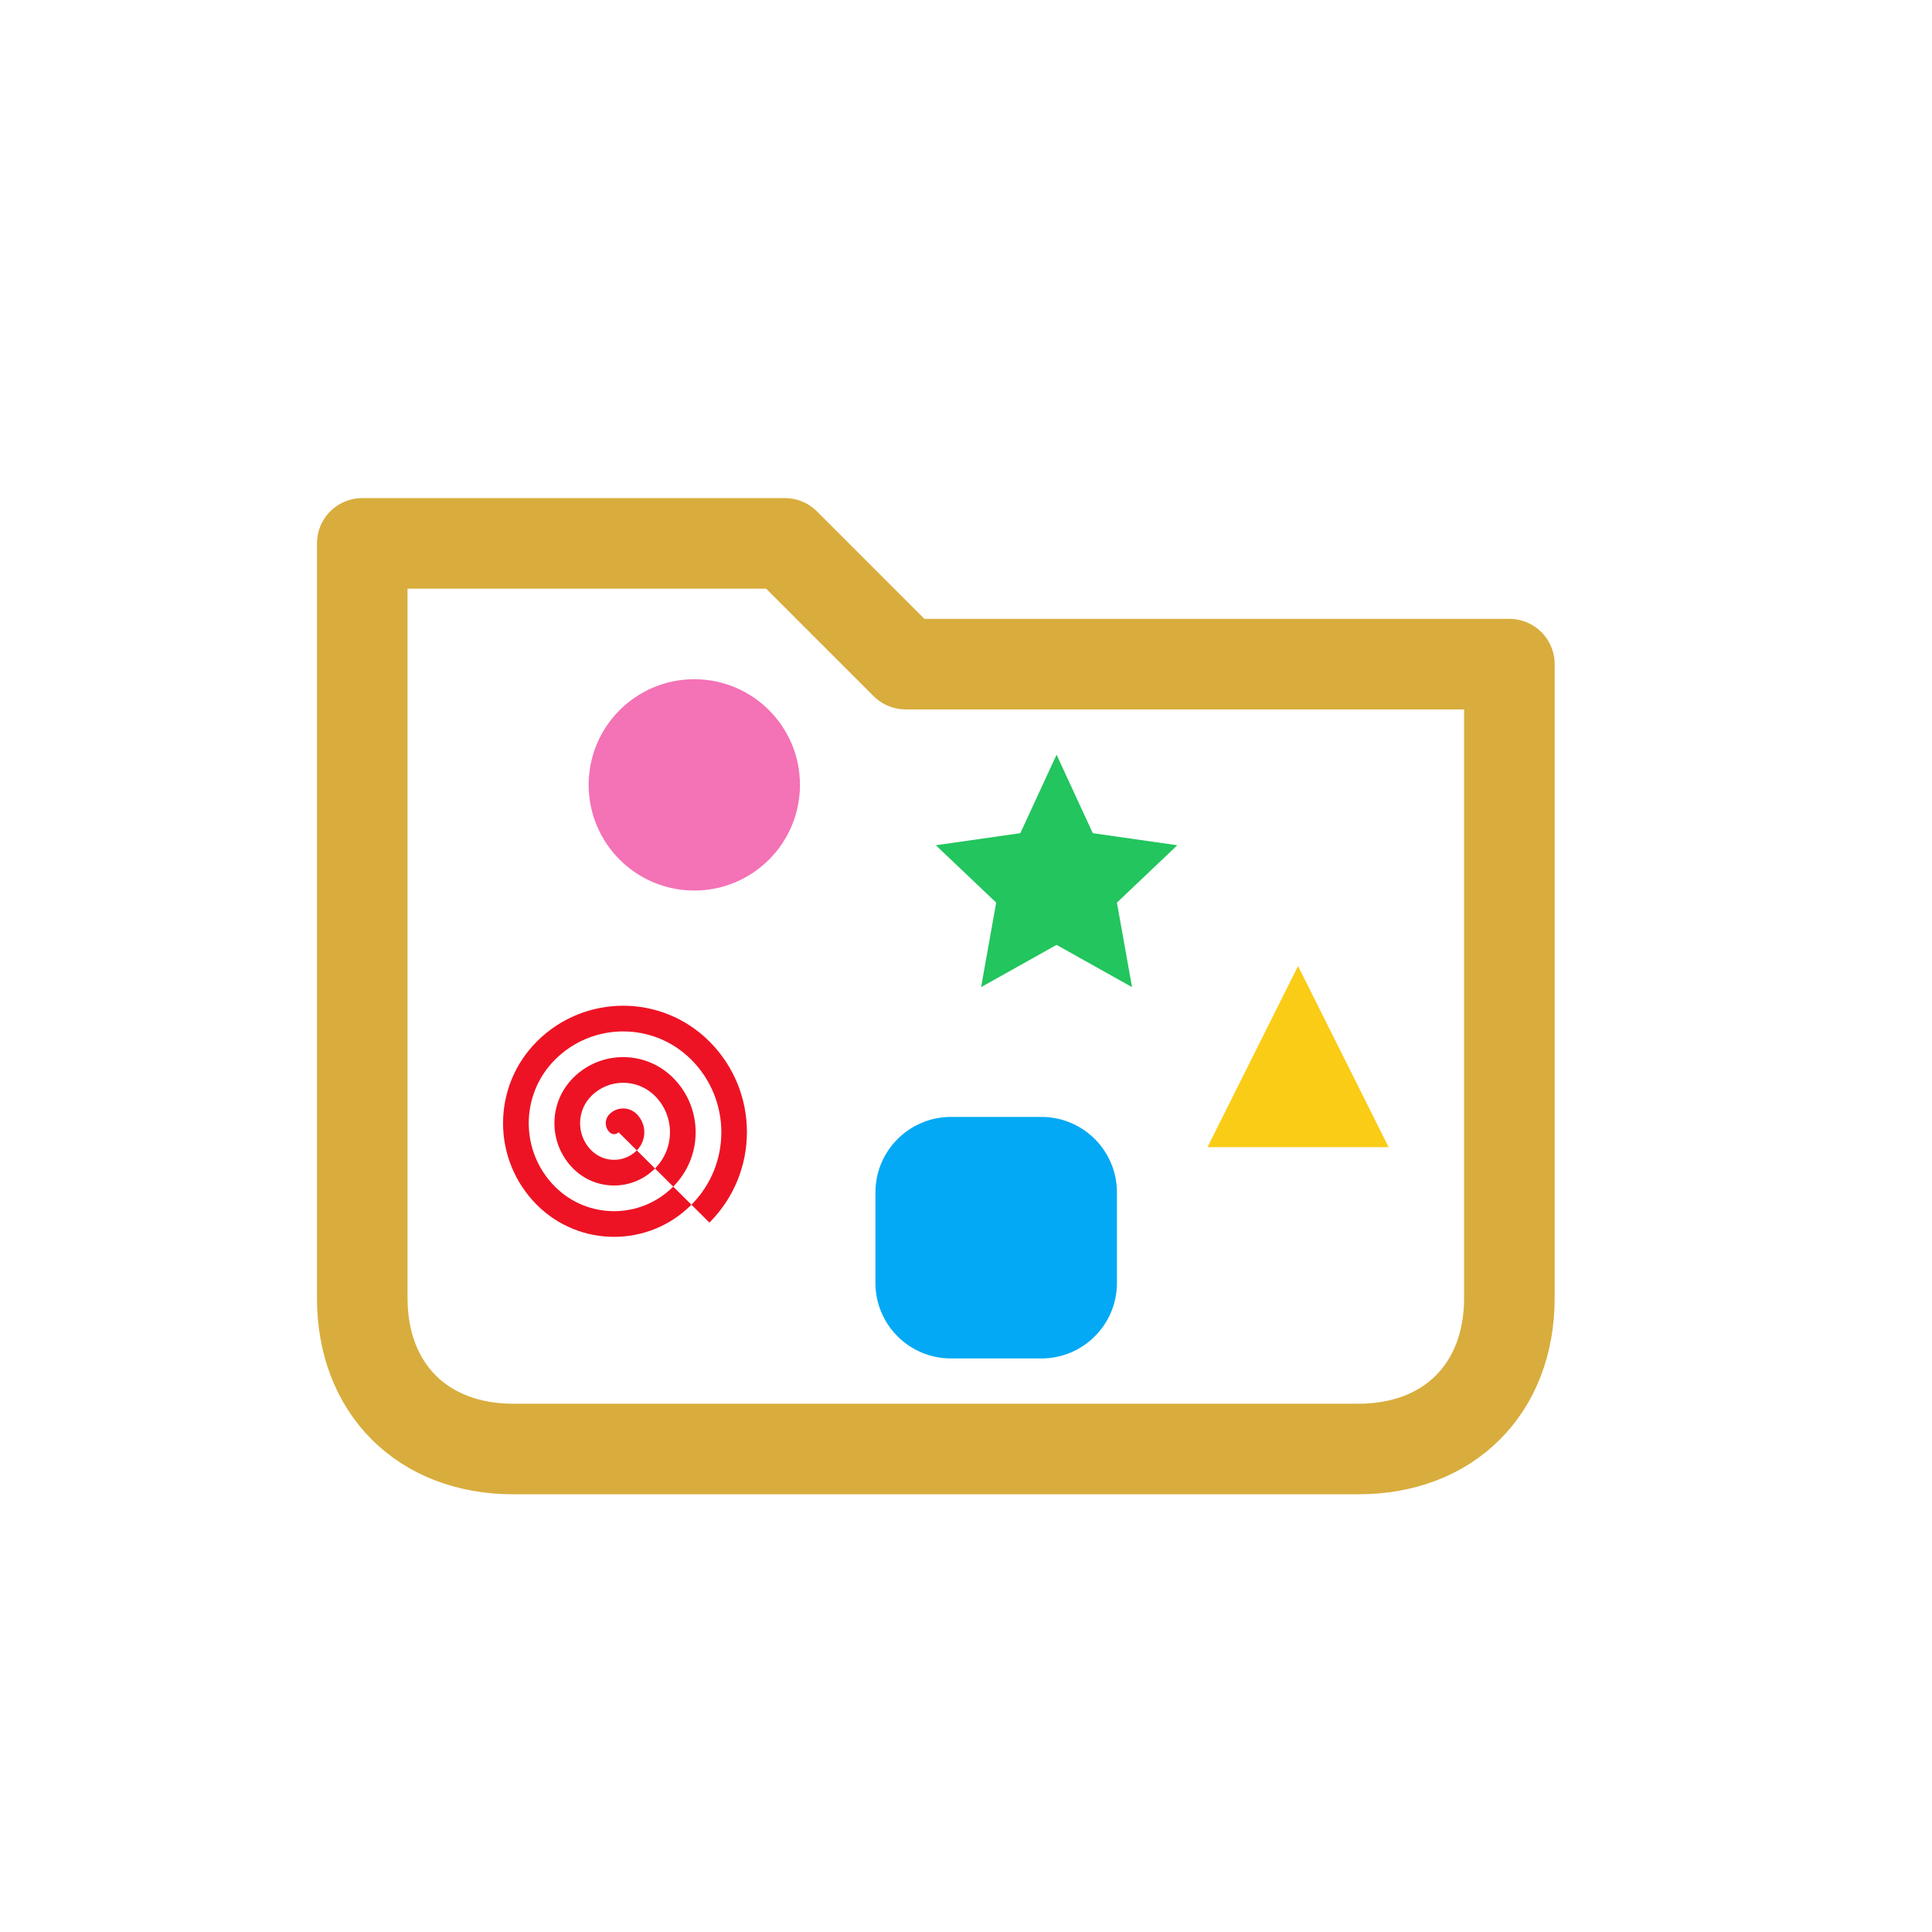
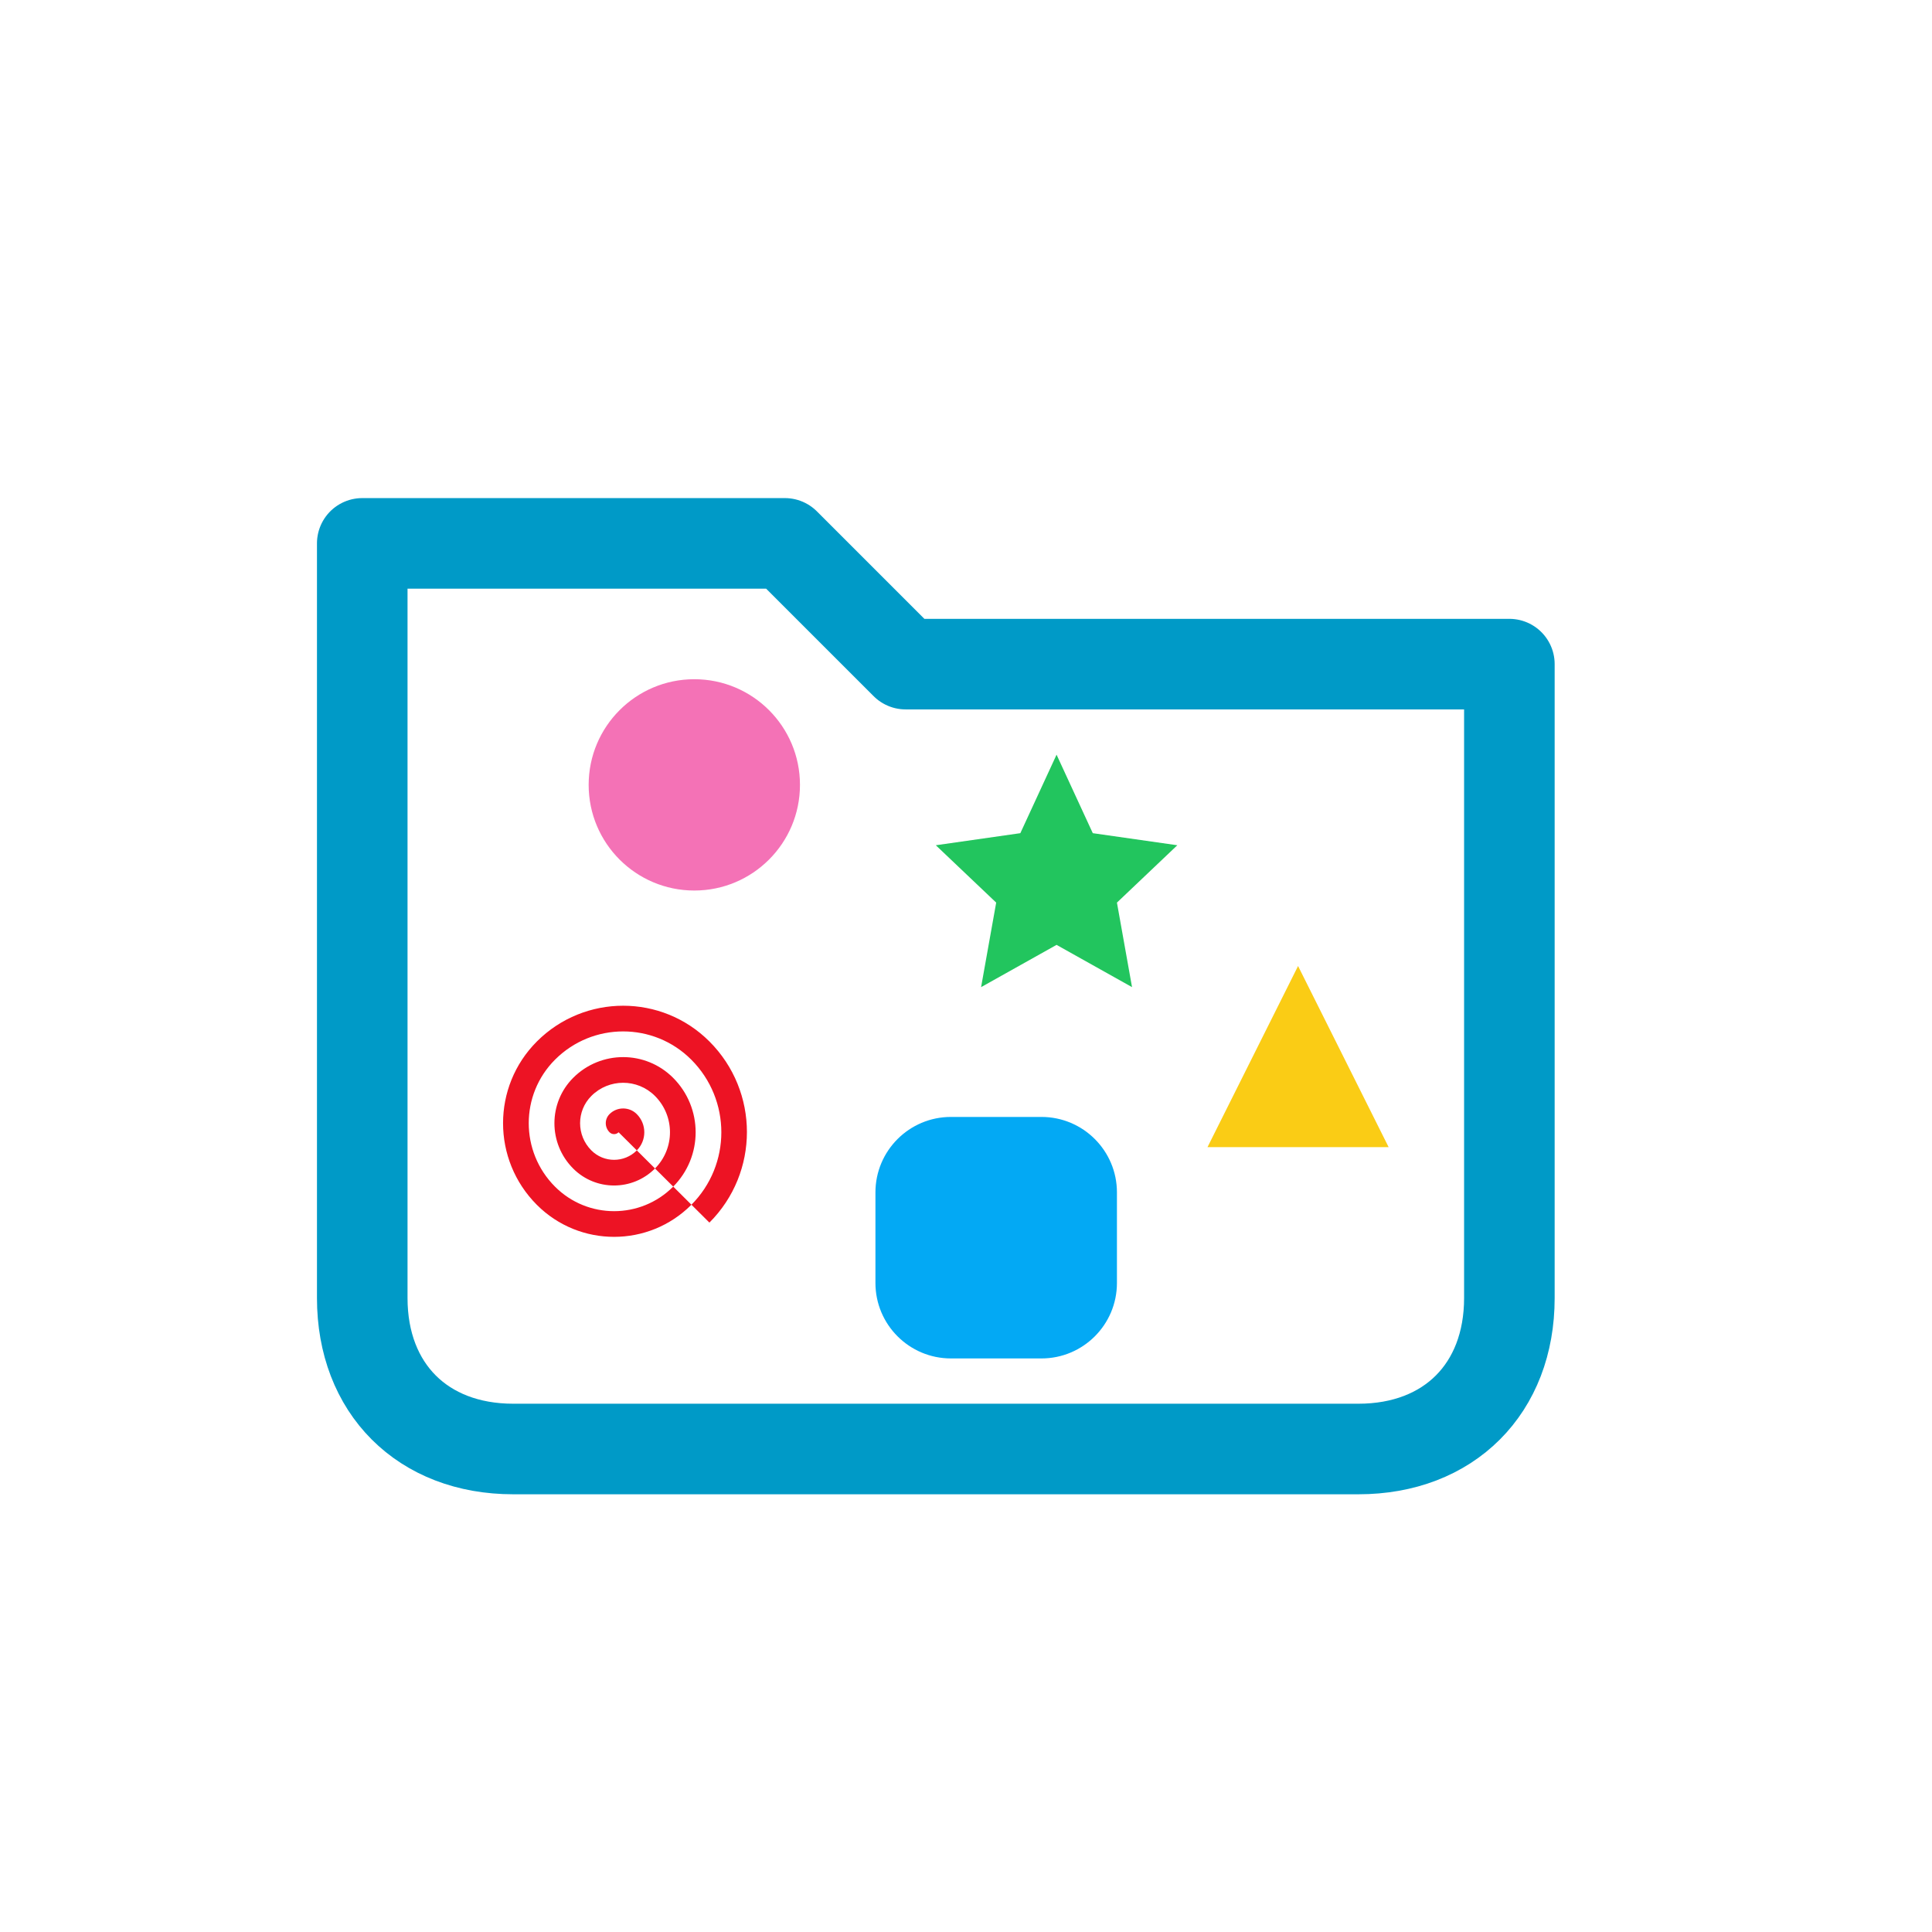
<svg xmlns="http://www.w3.org/2000/svg" clip-rule="evenodd" fill-rule="evenodd" stroke-linejoin="round" viewBox="0 0 64 64">
-   <path d="m12 18h14l4 4h20v21c0 3-2 5-5 5h-28c-3 0-5-2-5-5z" fill="none" stroke="#d8ad3d" stroke-width="3" />
+   <path d="m12 18h14l4 4h20v21c0 3-2 5-5 5h-28c-3 0-5-2-5-5z" fill="none" stroke="#009ac7" stroke-width="3" />
  <circle cx="23" cy="26" fill="#f472b6" r="3.5" />
  <path d="m36 36.5v3c0 1.38-1.12 2.5-2.5 2.5h-3c-1.38 0-2.5-1.12-2.5-2.5v-3c0-1.38 1.12-2.5 2.5-2.5h3c1.38 0 2.5 1.12 2.5 2.5z" fill="#03a9f4" transform="translate(1 3)" />
  <path d="m44 35 3 6h-6z" fill="#facc15" fill-rule="nonzero" transform="translate(-1 -3)" />
  <path d="m38 18 1.2 2.6 2.8.4-2 1.9.5 2.8-2.5-1.4-2.5 1.4.5-2.8-2-1.9 2.8-.4z" fill="#22c55e" fill-rule="nonzero" transform="translate(-3 7)" />
  <path d="m4.243 0c0-2.343-1.9-4.243-4.243-4.243-2.232 0-4.041 1.809-4.041 4.041 0 2.114 1.714 3.828 3.828 3.828 1.997 0 3.616-1.619 3.616-3.615 0-1.88-1.524-3.403-3.403-3.403-1.762 0-3.19 1.428-3.19 3.19 0 1.644 1.333 2.977 2.977 2.977 1.527 0 2.765-1.238 2.765-2.764 0-1.41-1.143-2.552-2.552-2.552-1.292 0-2.339 1.047-2.339 2.339 0 1.174.952 2.127 2.126 2.127 1.057 0 1.914-.857 1.914-1.914 0-.94-.761-1.702-1.701-1.702-.822 0-1.489.667-1.489 1.489 0 .705.572 1.276 1.276 1.276.588 0 1.064-.476 1.064-1.063 0-.47-.381-.851-.851-.851-.352 0-.638.286-.638.638 0 .235.19.425.425.425.118 0 .213-.095.213-.212" fill="#ed1324" transform="matrix(.707107 .707107 -.707107 .707107 20.5 37.5)" />
</svg>
